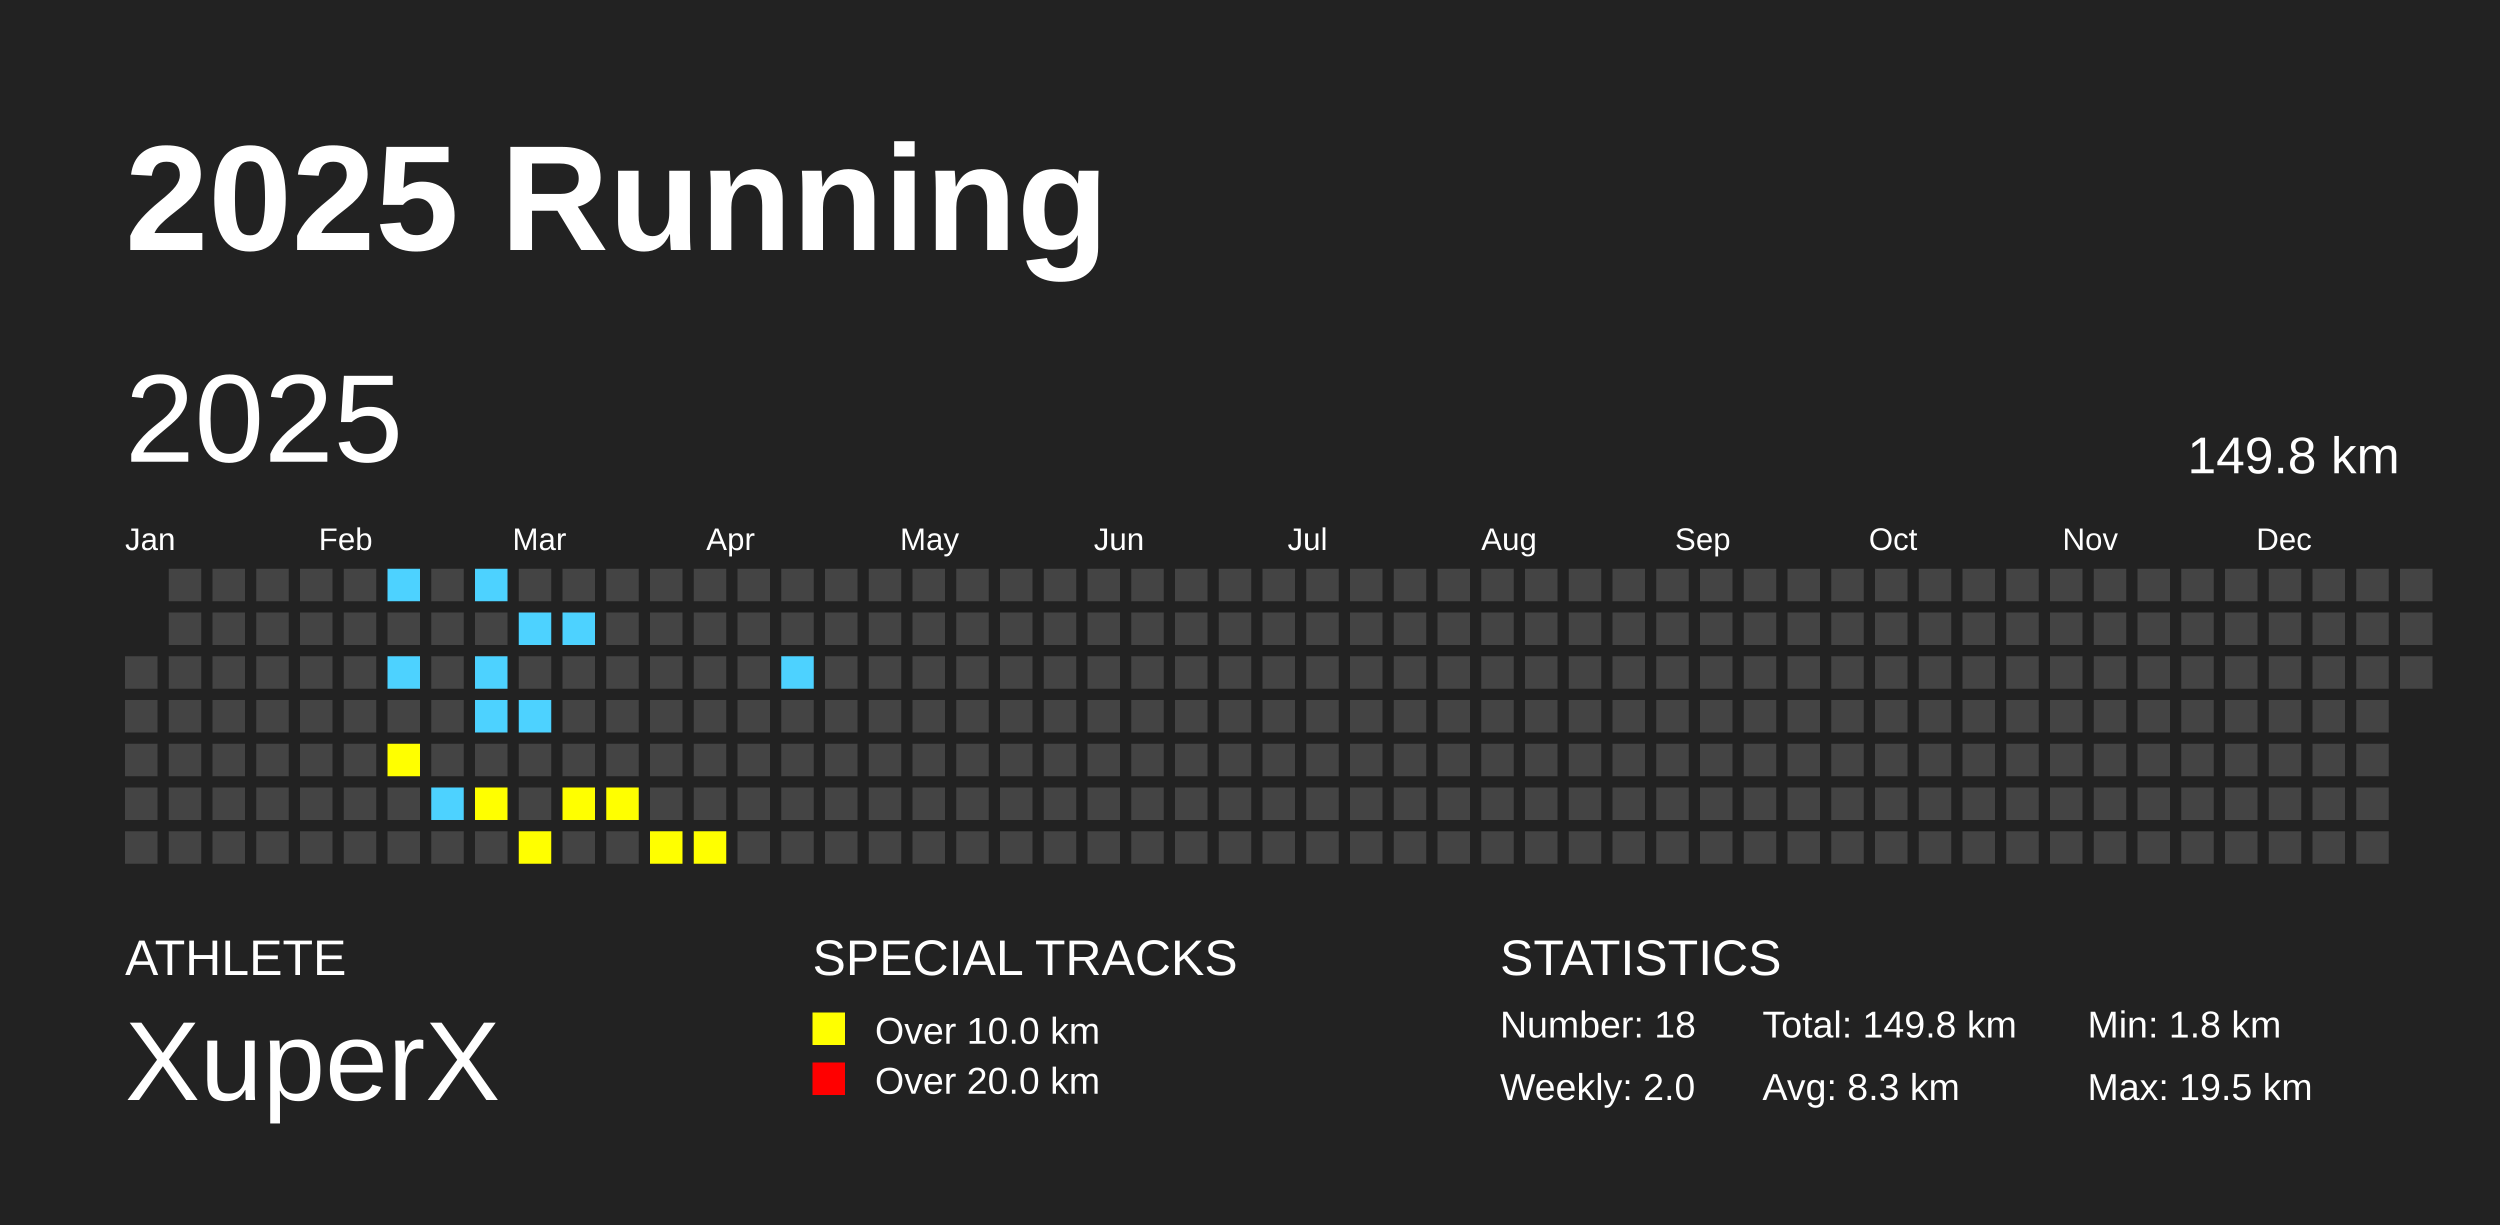
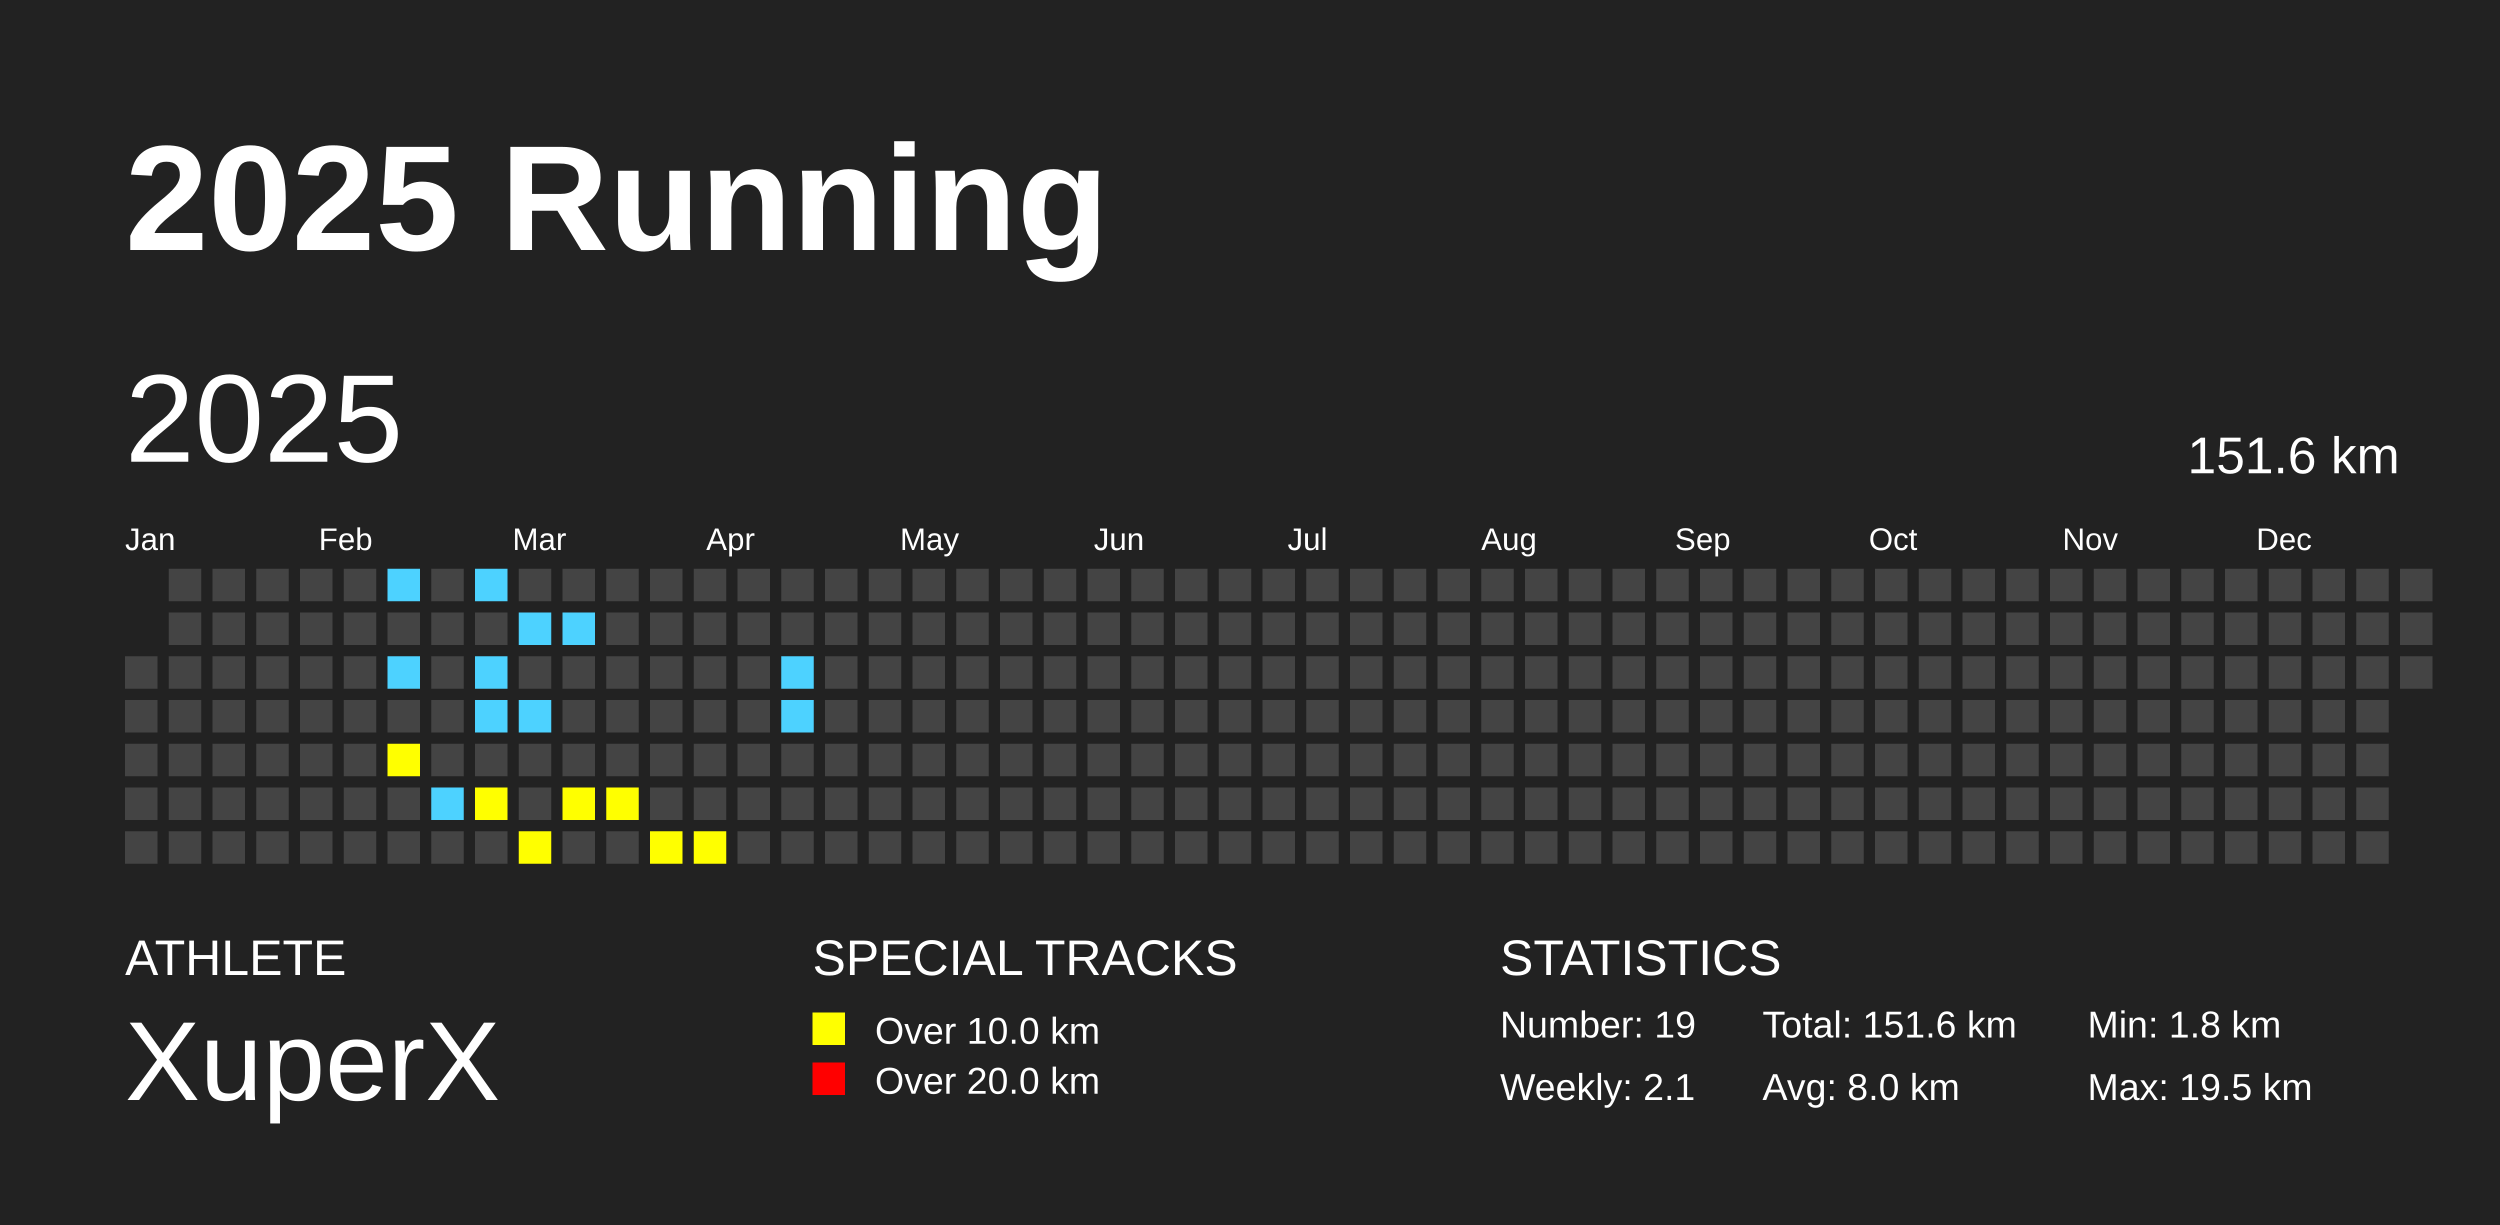
<svg xmlns="http://www.w3.org/2000/svg" baseProfile="full" height="98mm" version="1.1" viewBox="0,0,200,98" width="200mm">
  <defs />
  <rect fill="#222222" height="98" width="200" x="0" y="0" />
  <text fill="#FFFFFF" style="font-size:12px; font-family:Arial; font-weight:bold;" x="10" y="20">2025 Running</text>
  <text fill="#FFFFFF" style="font-size:4px; font-family:Arial" x="10" y="78">ATHLETE</text>
  <text fill="#FFFFFF" style="font-size:9px; font-family:Arial" x="10" y="88">XuperX</text>
  <text fill="#FFFFFF" style="font-size:4px; font-family:Arial" x="65" y="78">SPECIAL TRACKS</text>
  <rect fill="yellow" height="2.6" width="2.6" x="65" y="81" />
  <text fill="#FFFFFF" style="font-size:3px; font-family:Arial" x="70" y="83.5">Over 10.0 km</text>
  <rect fill="red" height="2.6" width="2.6" x="65" y="85" />
  <text fill="#FFFFFF" style="font-size:3px; font-family:Arial" x="70" y="87.5">Over 20.0 km</text>
  <text fill="#FFFFFF" style="font-size:4px; font-family:Arial" x="120" y="78">STATISTICS</text>
-   <text fill="#FFFFFF" style="font-size:3px; font-family:Arial" x="120" y="83">Number: 18</text>
-   <text fill="#FFFFFF" style="font-size:3px; font-family:Arial" x="120" y="88">Weekly: 2.0</text>
-   <text fill="#FFFFFF" style="font-size:3px; font-family:Arial" x="141" y="83">Total: 149.8 km</text>
-   <text fill="#FFFFFF" style="font-size:3px; font-family:Arial" x="141" y="88">Avg: 8.3 km</text>
+   <text fill="#FFFFFF" style="font-size:3px; font-family:Arial" x="120" y="83">Number: 19</text>
+   <text fill="#FFFFFF" style="font-size:3px; font-family:Arial" x="120" y="88">Weekly: 2.1</text>
+   <text fill="#FFFFFF" style="font-size:3px; font-family:Arial" x="141" y="83">Total: 151.6 km</text>
+   <text fill="#FFFFFF" style="font-size:3px; font-family:Arial" x="141" y="88">Avg: 8.0 km</text>
  <text fill="#FFFFFF" style="font-size:3px; font-family:Arial" x="167" y="83">Min: 1.8 km</text>
  <text fill="#FFFFFF" style="font-size:3px; font-family:Arial" x="167" y="88">Max: 19.5 km</text>
  <text dominant-baseline="hanging" fill="#FFFFFF" style="font-size:10.0px; font-family:Arial;" x="10" y="30">2025</text>
-   <text dominant-baseline="hanging" fill="#FFFFFF" style="font-size:4.125px; font-family:Arial;" x="175" y="35">149.8 km</text>
+   <text dominant-baseline="hanging" fill="#FFFFFF" style="font-size:4.125px; font-family:Arial;" x="175" y="35">151.6 km</text>
  <text fill="#FFFFFF" style="font-size:2.5px; font-family:Arial" x="10.0" y="44">Jan</text>
  <text fill="#FFFFFF" style="font-size:2.5px; font-family:Arial" x="25.5" y="44">Feb</text>
  <text fill="#FFFFFF" style="font-size:2.5px; font-family:Arial" x="41.0" y="44">Mar</text>
  <text fill="#FFFFFF" style="font-size:2.5px; font-family:Arial" x="56.5" y="44">Apr</text>
  <text fill="#FFFFFF" style="font-size:2.5px; font-family:Arial" x="72.0" y="44">May</text>
  <text fill="#FFFFFF" style="font-size:2.5px; font-family:Arial" x="87.5" y="44">Jun</text>
  <text fill="#FFFFFF" style="font-size:2.5px; font-family:Arial" x="103.0" y="44">Jul</text>
  <text fill="#FFFFFF" style="font-size:2.5px; font-family:Arial" x="118.5" y="44">Aug</text>
  <text fill="#FFFFFF" style="font-size:2.5px; font-family:Arial" x="134.0" y="44">Sep</text>
  <text fill="#FFFFFF" style="font-size:2.5px; font-family:Arial" x="149.5" y="44">Oct</text>
  <text fill="#FFFFFF" style="font-size:2.5px; font-family:Arial" x="165.0" y="44">Nov</text>
  <text fill="#FFFFFF" style="font-size:2.5px; font-family:Arial" x="180.5" y="44">Dec</text>
  <rect fill="#444444" height="2.6" width="2.6" x="10.0" y="52.5" />
  <rect fill="#444444" height="2.6" width="2.6" x="10.0" y="56.0" />
  <rect fill="#444444" height="2.6" width="2.6" x="10.0" y="59.5" />
  <rect fill="#444444" height="2.6" width="2.6" x="10.0" y="63.0" />
  <rect fill="#444444" height="2.6" width="2.6" x="10.0" y="66.5" />
  <rect fill="#444444" height="2.6" width="2.6" x="13.5" y="45.5" />
  <rect fill="#444444" height="2.6" width="2.6" x="13.5" y="49.0" />
  <rect fill="#444444" height="2.6" width="2.6" x="13.5" y="52.5" />
  <rect fill="#444444" height="2.6" width="2.6" x="13.5" y="56.0" />
  <rect fill="#444444" height="2.6" width="2.6" x="13.5" y="59.5" />
  <rect fill="#444444" height="2.6" width="2.6" x="13.5" y="63.0" />
  <rect fill="#444444" height="2.6" width="2.6" x="13.5" y="66.5" />
  <rect fill="#444444" height="2.6" width="2.6" x="17.0" y="45.5" />
  <rect fill="#444444" height="2.6" width="2.6" x="17.0" y="49.0" />
  <rect fill="#444444" height="2.6" width="2.6" x="17.0" y="52.5" />
  <rect fill="#444444" height="2.6" width="2.6" x="17.0" y="56.0" />
  <rect fill="#444444" height="2.6" width="2.6" x="17.0" y="59.5" />
  <rect fill="#444444" height="2.6" width="2.6" x="17.0" y="63.0" />
  <rect fill="#444444" height="2.6" width="2.6" x="17.0" y="66.5" />
  <rect fill="#444444" height="2.6" width="2.6" x="20.5" y="45.5" />
  <rect fill="#444444" height="2.6" width="2.6" x="20.5" y="49.0" />
  <rect fill="#444444" height="2.6" width="2.6" x="20.5" y="52.5" />
  <rect fill="#444444" height="2.6" width="2.6" x="20.5" y="56.0" />
  <rect fill="#444444" height="2.6" width="2.6" x="20.5" y="59.5" />
  <rect fill="#444444" height="2.6" width="2.6" x="20.5" y="63.0" />
  <rect fill="#444444" height="2.6" width="2.6" x="20.5" y="66.5" />
  <rect fill="#444444" height="2.6" width="2.6" x="24.0" y="45.5" />
  <rect fill="#444444" height="2.6" width="2.6" x="24.0" y="49.0" />
  <rect fill="#444444" height="2.6" width="2.6" x="24.0" y="52.5" />
  <rect fill="#444444" height="2.6" width="2.6" x="24.0" y="56.0" />
  <rect fill="#444444" height="2.6" width="2.6" x="24.0" y="59.5" />
  <rect fill="#444444" height="2.6" width="2.6" x="24.0" y="63.0" />
  <rect fill="#444444" height="2.6" width="2.6" x="24.0" y="66.5" />
  <rect fill="#444444" height="2.6" width="2.6" x="27.5" y="45.5" />
  <rect fill="#444444" height="2.6" width="2.6" x="27.5" y="49.0" />
  <rect fill="#444444" height="2.6" width="2.6" x="27.5" y="52.5" />
  <rect fill="#444444" height="2.6" width="2.6" x="27.5" y="56.0" />
  <rect fill="#444444" height="2.6" width="2.6" x="27.5" y="59.5" />
  <rect fill="#444444" height="2.6" width="2.6" x="27.5" y="63.0" />
  <rect fill="#444444" height="2.6" width="2.6" x="27.5" y="66.5" />
  <rect fill="#4DD2FF" height="2.6" width="2.6" x="31.0" y="45.5" />
  <rect fill="#444444" height="2.6" width="2.6" x="31.0" y="49.0" />
  <rect fill="#4DD2FF" height="2.6" width="2.6" x="31.0" y="52.5" />
  <rect fill="#444444" height="2.6" width="2.6" x="31.0" y="56.0" />
  <rect fill="yellow" height="2.6" width="2.6" x="31.0" y="59.5" />
  <rect fill="#444444" height="2.6" width="2.6" x="31.0" y="63.0" />
  <rect fill="#444444" height="2.6" width="2.6" x="31.0" y="66.5" />
  <rect fill="#444444" height="2.6" width="2.6" x="34.5" y="45.5" />
  <rect fill="#444444" height="2.6" width="2.6" x="34.5" y="49.0" />
  <rect fill="#444444" height="2.6" width="2.6" x="34.5" y="52.5" />
  <rect fill="#444444" height="2.6" width="2.6" x="34.5" y="56.0" />
  <rect fill="#444444" height="2.6" width="2.6" x="34.5" y="59.5" />
  <rect fill="#4DD2FF" height="2.6" width="2.6" x="34.5" y="63.0" />
  <rect fill="#444444" height="2.6" width="2.6" x="34.5" y="66.5" />
  <rect fill="#4DD2FF" height="2.6" width="2.6" x="38.0" y="45.5" />
  <rect fill="#444444" height="2.6" width="2.6" x="38.0" y="49.0" />
  <rect fill="#4DD2FF" height="2.6" width="2.6" x="38.0" y="52.5" />
  <rect fill="#4DD2FF" height="2.6" width="2.6" x="38.0" y="56.0" />
  <rect fill="#444444" height="2.6" width="2.6" x="38.0" y="59.5" />
  <rect fill="yellow" height="2.6" width="2.6" x="38.0" y="63.0" />
  <rect fill="#444444" height="2.6" width="2.6" x="38.0" y="66.5" />
  <rect fill="#444444" height="2.6" width="2.6" x="41.5" y="45.5" />
  <rect fill="#4DD2FF" height="2.6" width="2.6" x="41.5" y="49.0" />
  <rect fill="#444444" height="2.6" width="2.6" x="41.5" y="52.5" />
  <rect fill="#4DD2FF" height="2.6" width="2.6" x="41.5" y="56.0" />
  <rect fill="#444444" height="2.6" width="2.6" x="41.5" y="59.5" />
  <rect fill="#444444" height="2.6" width="2.6" x="41.5" y="63.0" />
  <rect fill="yellow" height="2.6" width="2.6" x="41.5" y="66.5" />
  <rect fill="#444444" height="2.6" width="2.6" x="45.0" y="45.5" />
  <rect fill="#4DD2FF" height="2.6" width="2.6" x="45.0" y="49.0" />
  <rect fill="#444444" height="2.6" width="2.6" x="45.0" y="52.5" />
  <rect fill="#444444" height="2.6" width="2.6" x="45.0" y="56.0" />
  <rect fill="#444444" height="2.6" width="2.6" x="45.0" y="59.5" />
  <rect fill="yellow" height="2.6" width="2.6" x="45.0" y="63.0" />
  <rect fill="#444444" height="2.6" width="2.6" x="45.0" y="66.5" />
  <rect fill="#444444" height="2.6" width="2.6" x="48.5" y="45.5" />
  <rect fill="#444444" height="2.6" width="2.6" x="48.5" y="49.0" />
  <rect fill="#444444" height="2.6" width="2.6" x="48.5" y="52.5" />
  <rect fill="#444444" height="2.6" width="2.6" x="48.5" y="56.0" />
  <rect fill="#444444" height="2.6" width="2.6" x="48.5" y="59.5" />
  <rect fill="yellow" height="2.6" width="2.6" x="48.5" y="63.0" />
  <rect fill="#444444" height="2.6" width="2.6" x="48.5" y="66.5" />
  <rect fill="#444444" height="2.6" width="2.6" x="52.0" y="45.5" />
  <rect fill="#444444" height="2.6" width="2.6" x="52.0" y="49.0" />
  <rect fill="#444444" height="2.6" width="2.6" x="52.0" y="52.5" />
  <rect fill="#444444" height="2.6" width="2.6" x="52.0" y="56.0" />
  <rect fill="#444444" height="2.6" width="2.6" x="52.0" y="59.5" />
  <rect fill="#444444" height="2.6" width="2.6" x="52.0" y="63.0" />
  <rect fill="yellow" height="2.6" width="2.6" x="52.0" y="66.5" />
  <rect fill="#444444" height="2.6" width="2.6" x="55.5" y="45.5" />
  <rect fill="#444444" height="2.6" width="2.6" x="55.5" y="49.0" />
  <rect fill="#444444" height="2.6" width="2.6" x="55.5" y="52.5" />
  <rect fill="#444444" height="2.6" width="2.6" x="55.5" y="56.0" />
  <rect fill="#444444" height="2.6" width="2.6" x="55.5" y="59.5" />
  <rect fill="#444444" height="2.6" width="2.6" x="55.5" y="63.0" />
  <rect fill="yellow" height="2.6" width="2.6" x="55.5" y="66.5" />
  <rect fill="#444444" height="2.6" width="2.6" x="59.0" y="45.5" />
  <rect fill="#444444" height="2.6" width="2.6" x="59.0" y="49.0" />
  <rect fill="#444444" height="2.6" width="2.6" x="59.0" y="52.5" />
  <rect fill="#444444" height="2.6" width="2.6" x="59.0" y="56.0" />
  <rect fill="#444444" height="2.6" width="2.6" x="59.0" y="59.5" />
  <rect fill="#444444" height="2.6" width="2.6" x="59.0" y="63.0" />
  <rect fill="#444444" height="2.6" width="2.6" x="59.0" y="66.5" />
  <rect fill="#444444" height="2.6" width="2.6" x="62.5" y="45.5" />
  <rect fill="#444444" height="2.6" width="2.6" x="62.5" y="49.0" />
  <rect fill="#4DD2FF" height="2.6" width="2.6" x="62.5" y="52.5" />
-   <rect fill="#444444" height="2.6" width="2.6" x="62.5" y="56.0" />
+   <rect fill="#4DD2FF" height="2.6" width="2.6" x="62.5" y="56.0" />
  <rect fill="#444444" height="2.6" width="2.6" x="62.5" y="59.5" />
  <rect fill="#444444" height="2.6" width="2.6" x="62.5" y="63.0" />
  <rect fill="#444444" height="2.6" width="2.6" x="62.5" y="66.5" />
  <rect fill="#444444" height="2.6" width="2.6" x="66.0" y="45.5" />
  <rect fill="#444444" height="2.6" width="2.6" x="66.0" y="49.0" />
  <rect fill="#444444" height="2.6" width="2.6" x="66.0" y="52.5" />
  <rect fill="#444444" height="2.6" width="2.6" x="66.0" y="56.0" />
  <rect fill="#444444" height="2.6" width="2.6" x="66.0" y="59.5" />
  <rect fill="#444444" height="2.6" width="2.6" x="66.0" y="63.0" />
  <rect fill="#444444" height="2.6" width="2.6" x="66.0" y="66.5" />
  <rect fill="#444444" height="2.6" width="2.6" x="69.5" y="45.5" />
  <rect fill="#444444" height="2.6" width="2.6" x="69.5" y="49.0" />
  <rect fill="#444444" height="2.6" width="2.6" x="69.5" y="52.5" />
  <rect fill="#444444" height="2.6" width="2.6" x="69.5" y="56.0" />
  <rect fill="#444444" height="2.6" width="2.6" x="69.5" y="59.5" />
  <rect fill="#444444" height="2.6" width="2.6" x="69.5" y="63.0" />
  <rect fill="#444444" height="2.6" width="2.6" x="69.5" y="66.5" />
  <rect fill="#444444" height="2.6" width="2.6" x="73.0" y="45.5" />
  <rect fill="#444444" height="2.6" width="2.6" x="73.0" y="49.0" />
  <rect fill="#444444" height="2.6" width="2.6" x="73.0" y="52.5" />
  <rect fill="#444444" height="2.6" width="2.6" x="73.0" y="56.0" />
  <rect fill="#444444" height="2.6" width="2.6" x="73.0" y="59.5" />
  <rect fill="#444444" height="2.6" width="2.6" x="73.0" y="63.0" />
  <rect fill="#444444" height="2.6" width="2.6" x="73.0" y="66.5" />
  <rect fill="#444444" height="2.6" width="2.6" x="76.5" y="45.5" />
  <rect fill="#444444" height="2.6" width="2.6" x="76.5" y="49.0" />
  <rect fill="#444444" height="2.6" width="2.6" x="76.5" y="52.5" />
  <rect fill="#444444" height="2.6" width="2.6" x="76.5" y="56.0" />
  <rect fill="#444444" height="2.6" width="2.6" x="76.5" y="59.5" />
  <rect fill="#444444" height="2.6" width="2.6" x="76.5" y="63.0" />
  <rect fill="#444444" height="2.6" width="2.6" x="76.5" y="66.5" />
  <rect fill="#444444" height="2.6" width="2.6" x="80.0" y="45.5" />
  <rect fill="#444444" height="2.6" width="2.6" x="80.0" y="49.0" />
  <rect fill="#444444" height="2.6" width="2.6" x="80.0" y="52.5" />
  <rect fill="#444444" height="2.6" width="2.6" x="80.0" y="56.0" />
  <rect fill="#444444" height="2.6" width="2.6" x="80.0" y="59.5" />
  <rect fill="#444444" height="2.6" width="2.6" x="80.0" y="63.0" />
  <rect fill="#444444" height="2.6" width="2.6" x="80.0" y="66.5" />
  <rect fill="#444444" height="2.6" width="2.6" x="83.5" y="45.5" />
  <rect fill="#444444" height="2.6" width="2.6" x="83.5" y="49.0" />
  <rect fill="#444444" height="2.6" width="2.6" x="83.5" y="52.5" />
  <rect fill="#444444" height="2.6" width="2.6" x="83.5" y="56.0" />
  <rect fill="#444444" height="2.6" width="2.6" x="83.5" y="59.5" />
  <rect fill="#444444" height="2.6" width="2.6" x="83.5" y="63.0" />
  <rect fill="#444444" height="2.6" width="2.6" x="83.5" y="66.5" />
  <rect fill="#444444" height="2.6" width="2.6" x="87.0" y="45.5" />
  <rect fill="#444444" height="2.6" width="2.6" x="87.0" y="49.0" />
  <rect fill="#444444" height="2.6" width="2.6" x="87.0" y="52.5" />
  <rect fill="#444444" height="2.6" width="2.6" x="87.0" y="56.0" />
  <rect fill="#444444" height="2.6" width="2.6" x="87.0" y="59.5" />
  <rect fill="#444444" height="2.6" width="2.6" x="87.0" y="63.0" />
  <rect fill="#444444" height="2.6" width="2.6" x="87.0" y="66.5" />
  <rect fill="#444444" height="2.6" width="2.6" x="90.5" y="45.5" />
  <rect fill="#444444" height="2.6" width="2.6" x="90.5" y="49.0" />
  <rect fill="#444444" height="2.6" width="2.6" x="90.5" y="52.5" />
  <rect fill="#444444" height="2.6" width="2.6" x="90.5" y="56.0" />
  <rect fill="#444444" height="2.6" width="2.6" x="90.5" y="59.5" />
  <rect fill="#444444" height="2.6" width="2.6" x="90.5" y="63.0" />
  <rect fill="#444444" height="2.6" width="2.6" x="90.5" y="66.5" />
  <rect fill="#444444" height="2.6" width="2.6" x="94.0" y="45.5" />
  <rect fill="#444444" height="2.6" width="2.6" x="94.0" y="49.0" />
  <rect fill="#444444" height="2.6" width="2.6" x="94.0" y="52.5" />
  <rect fill="#444444" height="2.6" width="2.6" x="94.0" y="56.0" />
  <rect fill="#444444" height="2.6" width="2.6" x="94.0" y="59.5" />
  <rect fill="#444444" height="2.6" width="2.6" x="94.0" y="63.0" />
  <rect fill="#444444" height="2.6" width="2.6" x="94.0" y="66.5" />
  <rect fill="#444444" height="2.6" width="2.6" x="97.5" y="45.5" />
  <rect fill="#444444" height="2.6" width="2.6" x="97.5" y="49.0" />
  <rect fill="#444444" height="2.6" width="2.6" x="97.5" y="52.5" />
  <rect fill="#444444" height="2.6" width="2.6" x="97.5" y="56.0" />
  <rect fill="#444444" height="2.6" width="2.6" x="97.5" y="59.5" />
  <rect fill="#444444" height="2.6" width="2.6" x="97.5" y="63.0" />
  <rect fill="#444444" height="2.6" width="2.6" x="97.5" y="66.5" />
  <rect fill="#444444" height="2.6" width="2.6" x="101.0" y="45.5" />
  <rect fill="#444444" height="2.6" width="2.6" x="101.0" y="49.0" />
  <rect fill="#444444" height="2.6" width="2.6" x="101.0" y="52.5" />
  <rect fill="#444444" height="2.6" width="2.6" x="101.0" y="56.0" />
  <rect fill="#444444" height="2.6" width="2.6" x="101.0" y="59.5" />
  <rect fill="#444444" height="2.6" width="2.6" x="101.0" y="63.0" />
  <rect fill="#444444" height="2.6" width="2.6" x="101.0" y="66.5" />
  <rect fill="#444444" height="2.6" width="2.6" x="104.5" y="45.5" />
  <rect fill="#444444" height="2.6" width="2.6" x="104.5" y="49.0" />
  <rect fill="#444444" height="2.6" width="2.6" x="104.5" y="52.5" />
  <rect fill="#444444" height="2.6" width="2.6" x="104.5" y="56.0" />
  <rect fill="#444444" height="2.6" width="2.6" x="104.5" y="59.5" />
  <rect fill="#444444" height="2.6" width="2.6" x="104.5" y="63.0" />
  <rect fill="#444444" height="2.6" width="2.6" x="104.5" y="66.5" />
  <rect fill="#444444" height="2.6" width="2.6" x="108.0" y="45.5" />
  <rect fill="#444444" height="2.6" width="2.6" x="108.0" y="49.0" />
  <rect fill="#444444" height="2.6" width="2.6" x="108.0" y="52.5" />
  <rect fill="#444444" height="2.6" width="2.6" x="108.0" y="56.0" />
  <rect fill="#444444" height="2.6" width="2.6" x="108.0" y="59.5" />
  <rect fill="#444444" height="2.6" width="2.6" x="108.0" y="63.0" />
  <rect fill="#444444" height="2.6" width="2.6" x="108.0" y="66.5" />
  <rect fill="#444444" height="2.6" width="2.6" x="111.5" y="45.5" />
  <rect fill="#444444" height="2.6" width="2.6" x="111.5" y="49.0" />
  <rect fill="#444444" height="2.6" width="2.6" x="111.5" y="52.5" />
  <rect fill="#444444" height="2.6" width="2.6" x="111.5" y="56.0" />
  <rect fill="#444444" height="2.6" width="2.6" x="111.5" y="59.5" />
  <rect fill="#444444" height="2.6" width="2.6" x="111.5" y="63.0" />
  <rect fill="#444444" height="2.6" width="2.6" x="111.5" y="66.5" />
  <rect fill="#444444" height="2.6" width="2.6" x="115.0" y="45.5" />
  <rect fill="#444444" height="2.6" width="2.6" x="115.0" y="49.0" />
  <rect fill="#444444" height="2.6" width="2.6" x="115.0" y="52.5" />
  <rect fill="#444444" height="2.6" width="2.6" x="115.0" y="56.0" />
  <rect fill="#444444" height="2.6" width="2.6" x="115.0" y="59.5" />
  <rect fill="#444444" height="2.6" width="2.6" x="115.0" y="63.0" />
  <rect fill="#444444" height="2.6" width="2.6" x="115.0" y="66.5" />
  <rect fill="#444444" height="2.6" width="2.6" x="118.5" y="45.5" />
  <rect fill="#444444" height="2.6" width="2.6" x="118.5" y="49.0" />
  <rect fill="#444444" height="2.6" width="2.6" x="118.5" y="52.5" />
  <rect fill="#444444" height="2.6" width="2.6" x="118.5" y="56.0" />
  <rect fill="#444444" height="2.6" width="2.6" x="118.5" y="59.5" />
  <rect fill="#444444" height="2.6" width="2.6" x="118.5" y="63.0" />
  <rect fill="#444444" height="2.6" width="2.6" x="118.5" y="66.5" />
  <rect fill="#444444" height="2.6" width="2.6" x="122.0" y="45.5" />
  <rect fill="#444444" height="2.6" width="2.6" x="122.0" y="49.0" />
  <rect fill="#444444" height="2.6" width="2.6" x="122.0" y="52.5" />
  <rect fill="#444444" height="2.6" width="2.6" x="122.0" y="56.0" />
  <rect fill="#444444" height="2.6" width="2.6" x="122.0" y="59.5" />
  <rect fill="#444444" height="2.6" width="2.6" x="122.0" y="63.0" />
  <rect fill="#444444" height="2.6" width="2.6" x="122.0" y="66.5" />
  <rect fill="#444444" height="2.6" width="2.6" x="125.5" y="45.5" />
  <rect fill="#444444" height="2.6" width="2.6" x="125.5" y="49.0" />
  <rect fill="#444444" height="2.6" width="2.6" x="125.5" y="52.5" />
  <rect fill="#444444" height="2.6" width="2.6" x="125.5" y="56.0" />
  <rect fill="#444444" height="2.6" width="2.6" x="125.5" y="59.5" />
  <rect fill="#444444" height="2.6" width="2.6" x="125.5" y="63.0" />
  <rect fill="#444444" height="2.6" width="2.6" x="125.5" y="66.5" />
  <rect fill="#444444" height="2.6" width="2.6" x="129.0" y="45.5" />
  <rect fill="#444444" height="2.6" width="2.6" x="129.0" y="49.0" />
  <rect fill="#444444" height="2.6" width="2.6" x="129.0" y="52.5" />
  <rect fill="#444444" height="2.6" width="2.6" x="129.0" y="56.0" />
  <rect fill="#444444" height="2.6" width="2.6" x="129.0" y="59.5" />
  <rect fill="#444444" height="2.6" width="2.6" x="129.0" y="63.0" />
  <rect fill="#444444" height="2.6" width="2.6" x="129.0" y="66.5" />
  <rect fill="#444444" height="2.6" width="2.6" x="132.5" y="45.5" />
  <rect fill="#444444" height="2.6" width="2.6" x="132.5" y="49.0" />
  <rect fill="#444444" height="2.6" width="2.6" x="132.5" y="52.5" />
  <rect fill="#444444" height="2.6" width="2.6" x="132.5" y="56.0" />
  <rect fill="#444444" height="2.6" width="2.6" x="132.5" y="59.5" />
  <rect fill="#444444" height="2.6" width="2.6" x="132.5" y="63.0" />
  <rect fill="#444444" height="2.6" width="2.6" x="132.5" y="66.5" />
  <rect fill="#444444" height="2.6" width="2.6" x="136.0" y="45.5" />
  <rect fill="#444444" height="2.6" width="2.6" x="136.0" y="49.0" />
  <rect fill="#444444" height="2.6" width="2.6" x="136.0" y="52.5" />
  <rect fill="#444444" height="2.6" width="2.6" x="136.0" y="56.0" />
  <rect fill="#444444" height="2.6" width="2.6" x="136.0" y="59.5" />
  <rect fill="#444444" height="2.6" width="2.6" x="136.0" y="63.0" />
  <rect fill="#444444" height="2.6" width="2.6" x="136.0" y="66.5" />
  <rect fill="#444444" height="2.6" width="2.6" x="139.5" y="45.5" />
  <rect fill="#444444" height="2.6" width="2.6" x="139.5" y="49.0" />
  <rect fill="#444444" height="2.6" width="2.6" x="139.5" y="52.5" />
  <rect fill="#444444" height="2.6" width="2.6" x="139.5" y="56.0" />
  <rect fill="#444444" height="2.6" width="2.6" x="139.5" y="59.5" />
  <rect fill="#444444" height="2.6" width="2.6" x="139.5" y="63.0" />
  <rect fill="#444444" height="2.6" width="2.6" x="139.5" y="66.5" />
  <rect fill="#444444" height="2.6" width="2.6" x="143.0" y="45.5" />
  <rect fill="#444444" height="2.6" width="2.6" x="143.0" y="49.0" />
  <rect fill="#444444" height="2.6" width="2.6" x="143.0" y="52.5" />
  <rect fill="#444444" height="2.6" width="2.6" x="143.0" y="56.0" />
  <rect fill="#444444" height="2.6" width="2.6" x="143.0" y="59.5" />
  <rect fill="#444444" height="2.6" width="2.6" x="143.0" y="63.0" />
  <rect fill="#444444" height="2.6" width="2.6" x="143.0" y="66.5" />
  <rect fill="#444444" height="2.6" width="2.6" x="146.5" y="45.5" />
  <rect fill="#444444" height="2.6" width="2.6" x="146.5" y="49.0" />
  <rect fill="#444444" height="2.6" width="2.6" x="146.5" y="52.5" />
  <rect fill="#444444" height="2.6" width="2.6" x="146.5" y="56.0" />
  <rect fill="#444444" height="2.6" width="2.6" x="146.5" y="59.5" />
  <rect fill="#444444" height="2.6" width="2.6" x="146.5" y="63.0" />
  <rect fill="#444444" height="2.6" width="2.6" x="146.5" y="66.5" />
  <rect fill="#444444" height="2.6" width="2.6" x="150.0" y="45.5" />
  <rect fill="#444444" height="2.6" width="2.6" x="150.0" y="49.0" />
  <rect fill="#444444" height="2.6" width="2.6" x="150.0" y="52.5" />
  <rect fill="#444444" height="2.6" width="2.6" x="150.0" y="56.0" />
  <rect fill="#444444" height="2.6" width="2.6" x="150.0" y="59.5" />
  <rect fill="#444444" height="2.6" width="2.6" x="150.0" y="63.0" />
  <rect fill="#444444" height="2.6" width="2.6" x="150.0" y="66.5" />
  <rect fill="#444444" height="2.6" width="2.6" x="153.5" y="45.5" />
  <rect fill="#444444" height="2.6" width="2.6" x="153.5" y="49.0" />
  <rect fill="#444444" height="2.6" width="2.6" x="153.5" y="52.5" />
  <rect fill="#444444" height="2.6" width="2.6" x="153.5" y="56.0" />
  <rect fill="#444444" height="2.6" width="2.6" x="153.5" y="59.5" />
  <rect fill="#444444" height="2.6" width="2.6" x="153.5" y="63.0" />
  <rect fill="#444444" height="2.6" width="2.6" x="153.5" y="66.5" />
  <rect fill="#444444" height="2.6" width="2.6" x="157.0" y="45.5" />
  <rect fill="#444444" height="2.6" width="2.6" x="157.0" y="49.0" />
  <rect fill="#444444" height="2.6" width="2.6" x="157.0" y="52.5" />
  <rect fill="#444444" height="2.6" width="2.6" x="157.0" y="56.0" />
  <rect fill="#444444" height="2.6" width="2.6" x="157.0" y="59.5" />
  <rect fill="#444444" height="2.6" width="2.6" x="157.0" y="63.0" />
  <rect fill="#444444" height="2.6" width="2.6" x="157.0" y="66.5" />
  <rect fill="#444444" height="2.6" width="2.6" x="160.5" y="45.5" />
  <rect fill="#444444" height="2.6" width="2.6" x="160.5" y="49.0" />
  <rect fill="#444444" height="2.6" width="2.6" x="160.5" y="52.5" />
  <rect fill="#444444" height="2.6" width="2.6" x="160.5" y="56.0" />
  <rect fill="#444444" height="2.6" width="2.6" x="160.5" y="59.5" />
  <rect fill="#444444" height="2.6" width="2.6" x="160.5" y="63.0" />
  <rect fill="#444444" height="2.6" width="2.6" x="160.5" y="66.5" />
  <rect fill="#444444" height="2.6" width="2.6" x="164.0" y="45.5" />
  <rect fill="#444444" height="2.6" width="2.6" x="164.0" y="49.0" />
  <rect fill="#444444" height="2.6" width="2.6" x="164.0" y="52.5" />
  <rect fill="#444444" height="2.6" width="2.6" x="164.0" y="56.0" />
  <rect fill="#444444" height="2.6" width="2.6" x="164.0" y="59.5" />
  <rect fill="#444444" height="2.6" width="2.6" x="164.0" y="63.0" />
  <rect fill="#444444" height="2.6" width="2.6" x="164.0" y="66.5" />
  <rect fill="#444444" height="2.6" width="2.6" x="167.5" y="45.5" />
  <rect fill="#444444" height="2.6" width="2.6" x="167.5" y="49.0" />
  <rect fill="#444444" height="2.6" width="2.6" x="167.5" y="52.5" />
  <rect fill="#444444" height="2.6" width="2.6" x="167.5" y="56.0" />
  <rect fill="#444444" height="2.6" width="2.6" x="167.5" y="59.5" />
  <rect fill="#444444" height="2.6" width="2.6" x="167.5" y="63.0" />
  <rect fill="#444444" height="2.6" width="2.6" x="167.5" y="66.5" />
  <rect fill="#444444" height="2.6" width="2.6" x="171.0" y="45.5" />
  <rect fill="#444444" height="2.6" width="2.6" x="171.0" y="49.0" />
  <rect fill="#444444" height="2.6" width="2.6" x="171.0" y="52.5" />
  <rect fill="#444444" height="2.6" width="2.6" x="171.0" y="56.0" />
  <rect fill="#444444" height="2.6" width="2.6" x="171.0" y="59.5" />
  <rect fill="#444444" height="2.6" width="2.6" x="171.0" y="63.0" />
  <rect fill="#444444" height="2.6" width="2.6" x="171.0" y="66.5" />
  <rect fill="#444444" height="2.6" width="2.6" x="174.5" y="45.5" />
  <rect fill="#444444" height="2.6" width="2.6" x="174.5" y="49.0" />
  <rect fill="#444444" height="2.6" width="2.6" x="174.5" y="52.5" />
  <rect fill="#444444" height="2.6" width="2.6" x="174.5" y="56.0" />
  <rect fill="#444444" height="2.6" width="2.6" x="174.5" y="59.5" />
  <rect fill="#444444" height="2.6" width="2.6" x="174.5" y="63.0" />
  <rect fill="#444444" height="2.6" width="2.6" x="174.5" y="66.5" />
  <rect fill="#444444" height="2.6" width="2.6" x="178.0" y="45.5" />
  <rect fill="#444444" height="2.6" width="2.6" x="178.0" y="49.0" />
  <rect fill="#444444" height="2.6" width="2.6" x="178.0" y="52.5" />
  <rect fill="#444444" height="2.6" width="2.6" x="178.0" y="56.0" />
  <rect fill="#444444" height="2.6" width="2.6" x="178.0" y="59.5" />
  <rect fill="#444444" height="2.6" width="2.6" x="178.0" y="63.0" />
  <rect fill="#444444" height="2.6" width="2.6" x="178.0" y="66.5" />
  <rect fill="#444444" height="2.6" width="2.6" x="181.5" y="45.5" />
  <rect fill="#444444" height="2.6" width="2.6" x="181.5" y="49.0" />
  <rect fill="#444444" height="2.6" width="2.6" x="181.5" y="52.5" />
  <rect fill="#444444" height="2.6" width="2.6" x="181.5" y="56.0" />
  <rect fill="#444444" height="2.6" width="2.6" x="181.5" y="59.5" />
  <rect fill="#444444" height="2.6" width="2.6" x="181.5" y="63.0" />
  <rect fill="#444444" height="2.6" width="2.6" x="181.5" y="66.5" />
  <rect fill="#444444" height="2.6" width="2.6" x="185.0" y="45.5" />
  <rect fill="#444444" height="2.6" width="2.6" x="185.0" y="49.0" />
  <rect fill="#444444" height="2.6" width="2.6" x="185.0" y="52.5" />
  <rect fill="#444444" height="2.6" width="2.6" x="185.0" y="56.0" />
  <rect fill="#444444" height="2.6" width="2.6" x="185.0" y="59.5" />
  <rect fill="#444444" height="2.6" width="2.6" x="185.0" y="63.0" />
  <rect fill="#444444" height="2.6" width="2.6" x="185.0" y="66.5" />
  <rect fill="#444444" height="2.6" width="2.6" x="188.5" y="45.5" />
  <rect fill="#444444" height="2.6" width="2.6" x="188.5" y="49.0" />
  <rect fill="#444444" height="2.6" width="2.6" x="188.5" y="52.5" />
  <rect fill="#444444" height="2.6" width="2.6" x="188.5" y="56.0" />
  <rect fill="#444444" height="2.6" width="2.6" x="188.5" y="59.5" />
  <rect fill="#444444" height="2.6" width="2.6" x="188.5" y="63.0" />
  <rect fill="#444444" height="2.6" width="2.6" x="188.5" y="66.5" />
  <rect fill="#444444" height="2.6" width="2.6" x="192.0" y="45.5" />
  <rect fill="#444444" height="2.6" width="2.6" x="192.0" y="49.0" />
  <rect fill="#444444" height="2.6" width="2.6" x="192.0" y="52.5" />
</svg>
